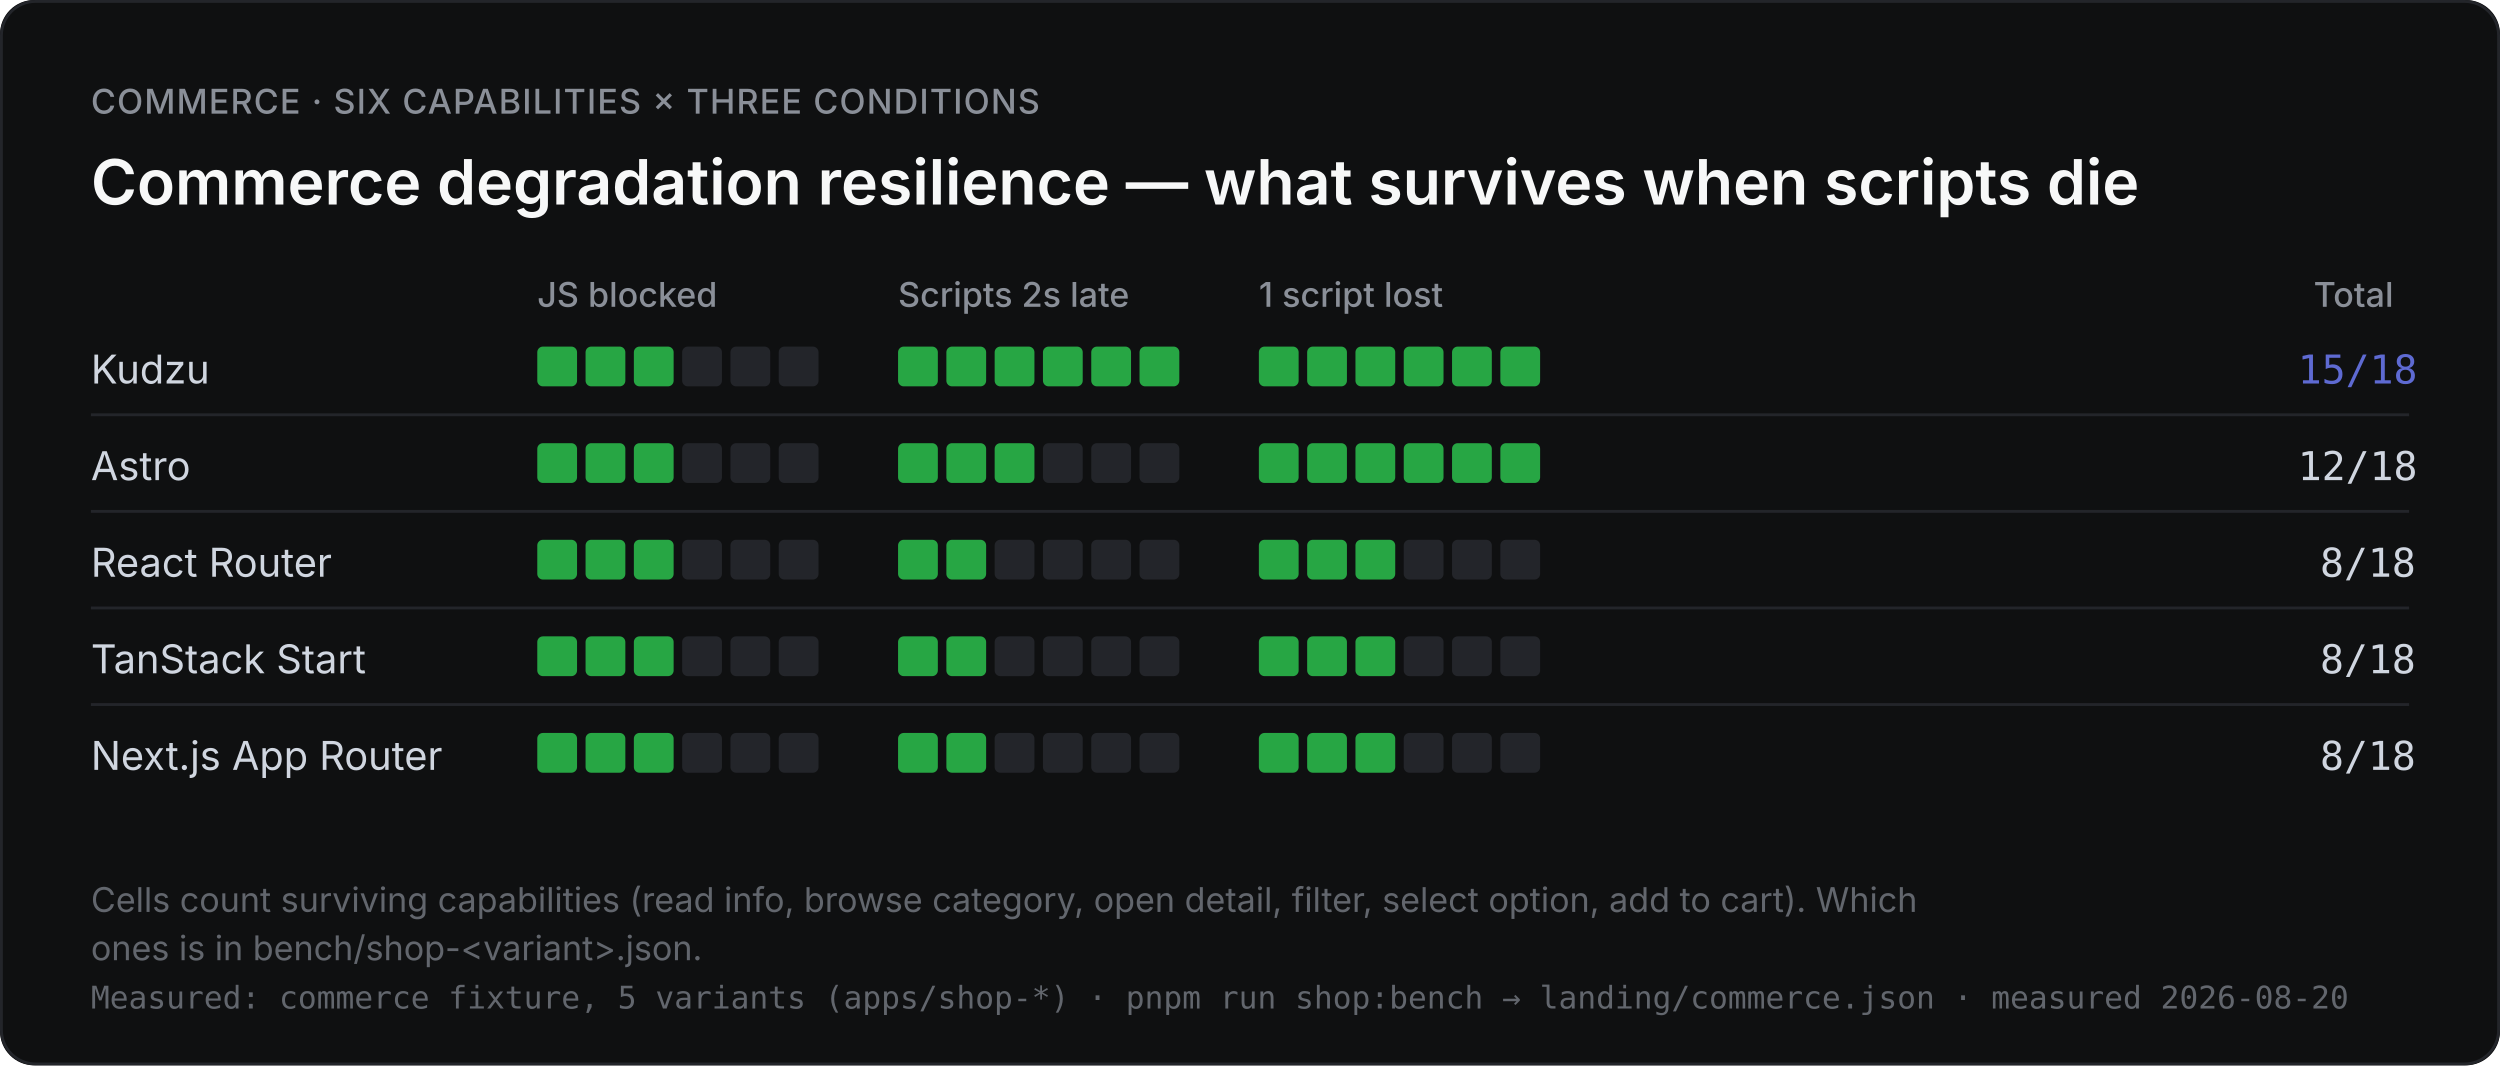
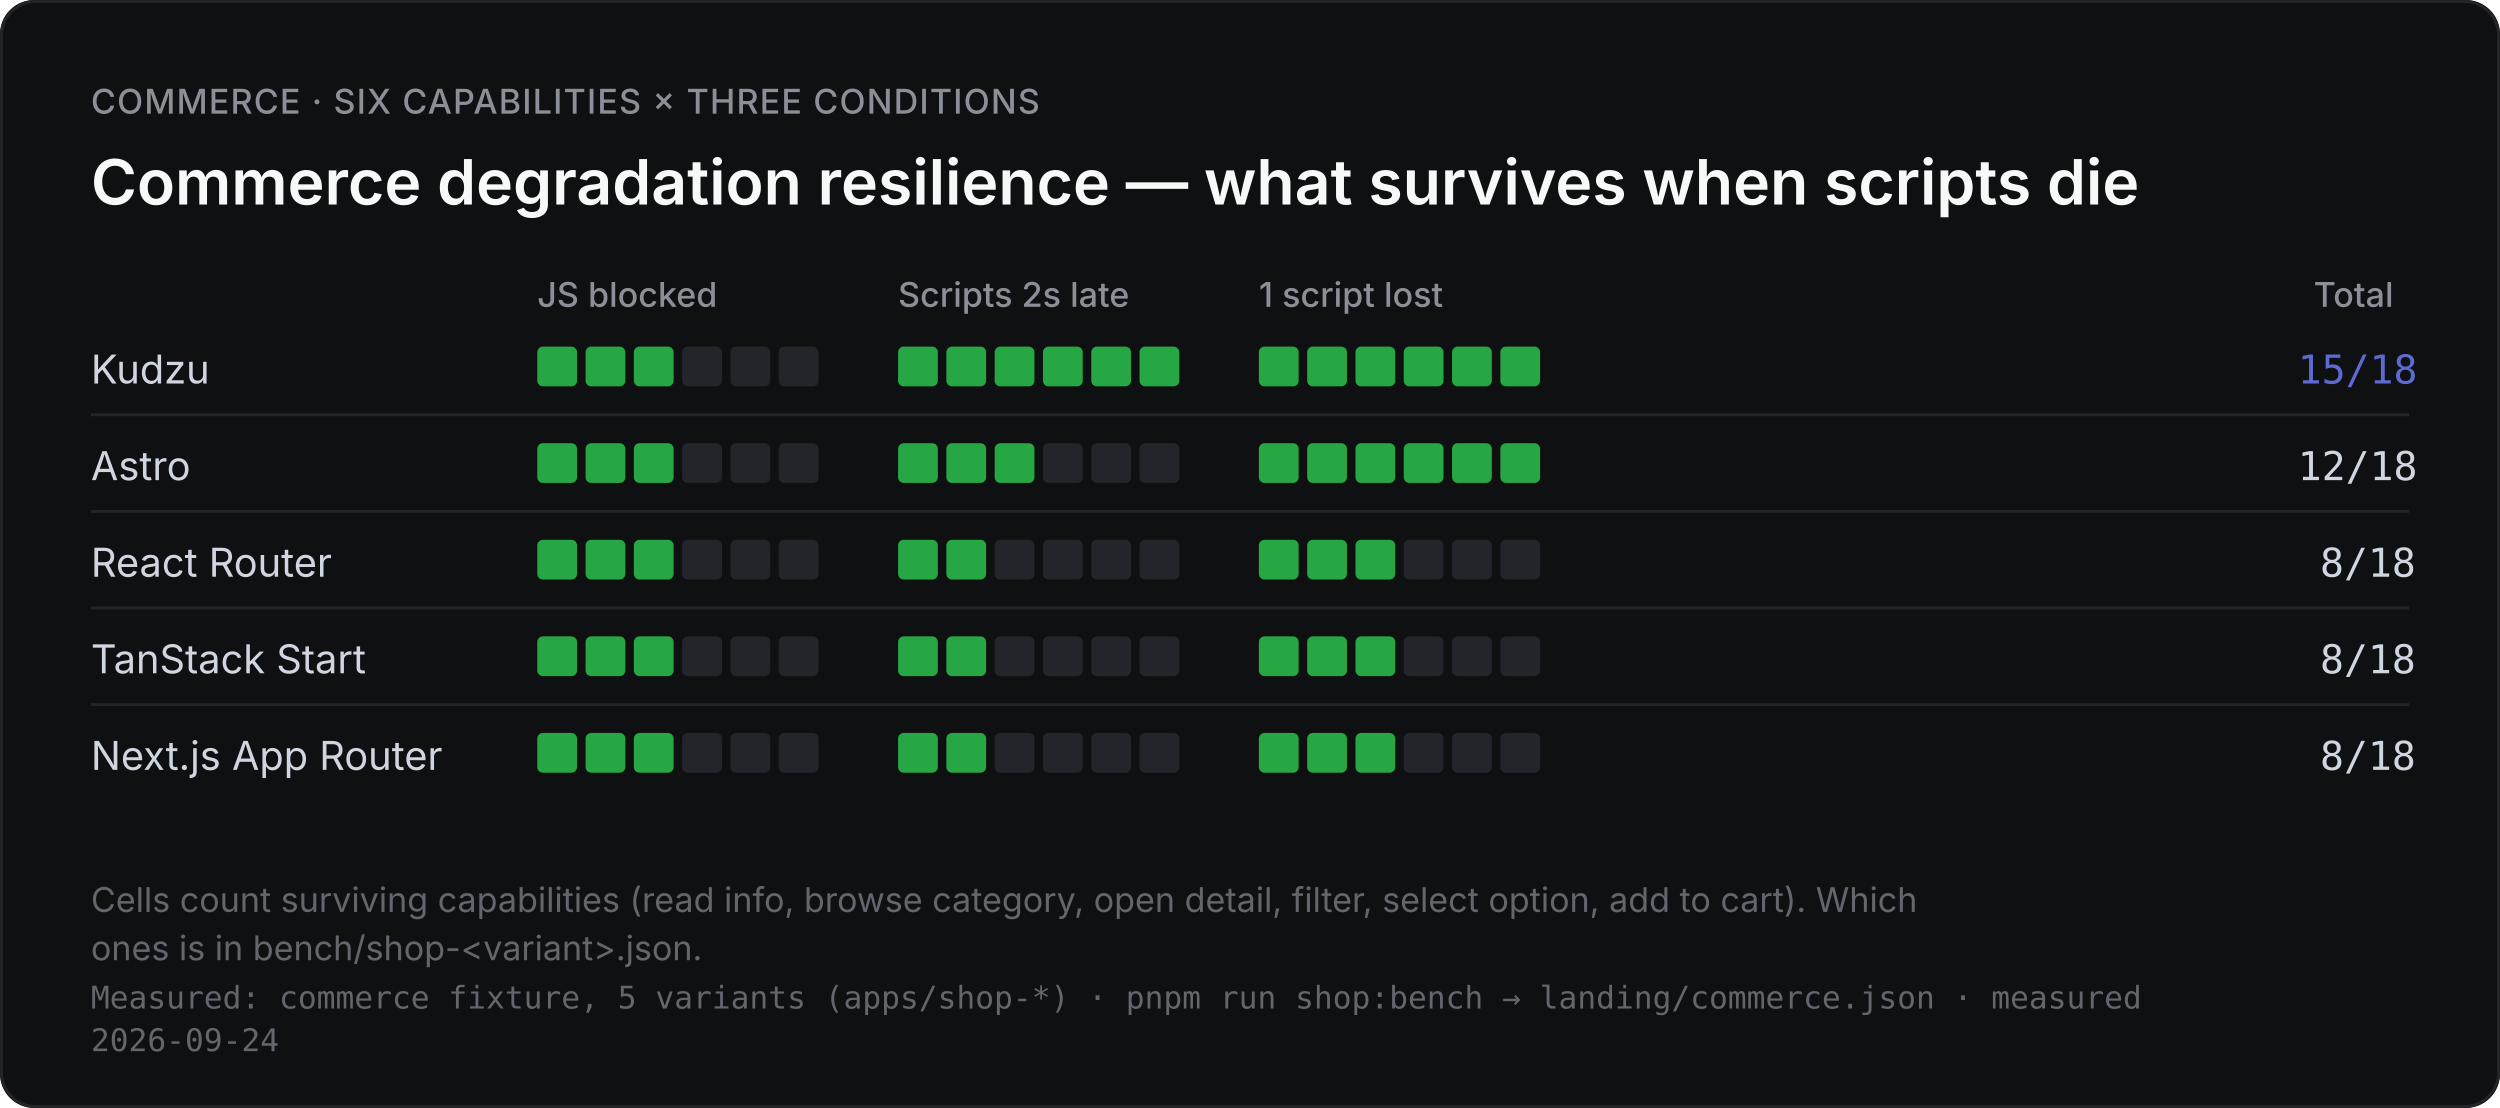
- <svg xmlns="http://www.w3.org/2000/svg" width="880" height="375" viewBox="0 0 880 375" role="img" aria-label="Commerce degradation resilience — what survives when scripts die">
-   <rect x="0" y="0" width="880" height="375" rx="12" fill="#010102" />
-   <rect x="0.5" y="0.5" width="879" height="374" rx="12" fill="#0f1011" stroke="#23252a" stroke-width="1" />
+ <svg xmlns="http://www.w3.org/2000/svg" width="880" height="390" viewBox="0 0 880 390" role="img" aria-label="Commerce degradation resilience — what survives when scripts die">
+   <rect x="0" y="0" width="880" height="390" rx="12" fill="#010102" />
+   <rect x="0.5" y="0.5" width="879" height="389" rx="12" fill="#0f1011" stroke="#23252a" stroke-width="1" />
  <text x="32" y="40" font-family="-apple-system, BlinkMacSystemFont, 'SF Pro Display', 'Segoe UI', Inter, Roboto, sans-serif" font-size="12" font-weight="500" fill="#8a8f98" letter-spacing="0.4">COMMERCE · SIX CAPABILITIES × THREE CONDITIONS</text>
  <text x="32" y="72" font-family="-apple-system, BlinkMacSystemFont, 'SF Pro Display', 'Segoe UI', Inter, Roboto, sans-serif" font-size="22" font-weight="600" fill="#f7f8f8">Commerce degradation resilience — what survives when scripts die</text>
  <text x="189.12" y="108" font-family="-apple-system, BlinkMacSystemFont, 'SF Pro Display', 'Segoe UI', Inter, Roboto, sans-serif" font-size="12" font-weight="500" fill="#8a8f98">JS blocked</text>
  <text x="316.12" y="108" font-family="-apple-system, BlinkMacSystemFont, 'SF Pro Display', 'Segoe UI', Inter, Roboto, sans-serif" font-size="12" font-weight="500" fill="#8a8f98">Scripts 2s late</text>
  <text x="443.12" y="108" font-family="-apple-system, BlinkMacSystemFont, 'SF Pro Display', 'Segoe UI', Inter, Roboto, sans-serif" font-size="12" font-weight="500" fill="#8a8f98">1 script lost</text>
  <text x="32" y="135" font-family="-apple-system, BlinkMacSystemFont, 'SF Pro Display', 'Segoe UI', Inter, Roboto, sans-serif" font-size="14" font-weight="400" fill="#d0d6e0">Kudzu</text>
  <rect x="189.12" y="122" width="14" height="14" rx="2" fill="#27a644" />
  <rect x="206.12" y="122" width="14" height="14" rx="2" fill="#27a644" />
  <rect x="223.12" y="122" width="14" height="14" rx="2" fill="#27a644" />
  <rect x="240.12" y="122" width="14" height="14" rx="2" fill="#23252a" />
  <rect x="257.12" y="122" width="14" height="14" rx="2" fill="#23252a" />
  <rect x="274.12" y="122" width="14" height="14" rx="2" fill="#23252a" />
  <rect x="316.12" y="122" width="14" height="14" rx="2" fill="#27a644" />
  <rect x="333.12" y="122" width="14" height="14" rx="2" fill="#27a644" />
  <rect x="350.12" y="122" width="14" height="14" rx="2" fill="#27a644" />
  <rect x="367.12" y="122" width="14" height="14" rx="2" fill="#27a644" />
  <rect x="384.12" y="122" width="14" height="14" rx="2" fill="#27a644" />
  <rect x="401.12" y="122" width="14" height="14" rx="2" fill="#27a644" />
  <rect x="443.12" y="122" width="14" height="14" rx="2" fill="#27a644" />
  <rect x="460.12" y="122" width="14" height="14" rx="2" fill="#27a644" />
  <rect x="477.12" y="122" width="14" height="14" rx="2" fill="#27a644" />
  <rect x="494.12" y="122" width="14" height="14" rx="2" fill="#27a644" />
  <rect x="511.12" y="122" width="14" height="14" rx="2" fill="#27a644" />
  <rect x="528.12" y="122" width="14" height="14" rx="2" fill="#27a644" />
  <text x="808.8" y="135" font-family="ui-monospace, SFMono-Regular, 'SF Mono', Menlo, monospace" font-size="14" font-weight="400" fill="#5e6ad2">15/18</text>
  <line x1="32" y1="146" x2="848" y2="146" stroke="#23252a" stroke-width="1" />
  <text x="32" y="169" font-family="-apple-system, BlinkMacSystemFont, 'SF Pro Display', 'Segoe UI', Inter, Roboto, sans-serif" font-size="14" font-weight="400" fill="#d0d6e0">Astro</text>
  <rect x="189.12" y="156" width="14" height="14" rx="2" fill="#27a644" />
  <rect x="206.12" y="156" width="14" height="14" rx="2" fill="#27a644" />
  <rect x="223.12" y="156" width="14" height="14" rx="2" fill="#27a644" />
  <rect x="240.12" y="156" width="14" height="14" rx="2" fill="#23252a" />
  <rect x="257.12" y="156" width="14" height="14" rx="2" fill="#23252a" />
  <rect x="274.12" y="156" width="14" height="14" rx="2" fill="#23252a" />
  <rect x="316.12" y="156" width="14" height="14" rx="2" fill="#27a644" />
  <rect x="333.12" y="156" width="14" height="14" rx="2" fill="#27a644" />
  <rect x="350.12" y="156" width="14" height="14" rx="2" fill="#27a644" />
  <rect x="367.12" y="156" width="14" height="14" rx="2" fill="#23252a" />
  <rect x="384.12" y="156" width="14" height="14" rx="2" fill="#23252a" />
  <rect x="401.12" y="156" width="14" height="14" rx="2" fill="#23252a" />
  <rect x="443.12" y="156" width="14" height="14" rx="2" fill="#27a644" />
  <rect x="460.12" y="156" width="14" height="14" rx="2" fill="#27a644" />
  <rect x="477.12" y="156" width="14" height="14" rx="2" fill="#27a644" />
  <rect x="494.12" y="156" width="14" height="14" rx="2" fill="#27a644" />
  <rect x="511.12" y="156" width="14" height="14" rx="2" fill="#27a644" />
  <rect x="528.12" y="156" width="14" height="14" rx="2" fill="#27a644" />
  <text x="808.8" y="169" font-family="ui-monospace, SFMono-Regular, 'SF Mono', Menlo, monospace" font-size="14" font-weight="400" fill="#d0d6e0">12/18</text>
  <line x1="32" y1="180" x2="848" y2="180" stroke="#23252a" stroke-width="1" />
  <text x="32" y="203" font-family="-apple-system, BlinkMacSystemFont, 'SF Pro Display', 'Segoe UI', Inter, Roboto, sans-serif" font-size="14" font-weight="400" fill="#d0d6e0">React Router</text>
  <rect x="189.12" y="190" width="14" height="14" rx="2" fill="#27a644" />
  <rect x="206.12" y="190" width="14" height="14" rx="2" fill="#27a644" />
  <rect x="223.12" y="190" width="14" height="14" rx="2" fill="#27a644" />
  <rect x="240.12" y="190" width="14" height="14" rx="2" fill="#23252a" />
  <rect x="257.12" y="190" width="14" height="14" rx="2" fill="#23252a" />
  <rect x="274.12" y="190" width="14" height="14" rx="2" fill="#23252a" />
  <rect x="316.12" y="190" width="14" height="14" rx="2" fill="#27a644" />
  <rect x="333.12" y="190" width="14" height="14" rx="2" fill="#27a644" />
  <rect x="350.12" y="190" width="14" height="14" rx="2" fill="#23252a" />
  <rect x="367.12" y="190" width="14" height="14" rx="2" fill="#23252a" />
  <rect x="384.12" y="190" width="14" height="14" rx="2" fill="#23252a" />
  <rect x="401.12" y="190" width="14" height="14" rx="2" fill="#23252a" />
  <rect x="443.12" y="190" width="14" height="14" rx="2" fill="#27a644" />
  <rect x="460.12" y="190" width="14" height="14" rx="2" fill="#27a644" />
  <rect x="477.12" y="190" width="14" height="14" rx="2" fill="#27a644" />
  <rect x="494.12" y="190" width="14" height="14" rx="2" fill="#23252a" />
  <rect x="511.12" y="190" width="14" height="14" rx="2" fill="#23252a" />
  <rect x="528.12" y="190" width="14" height="14" rx="2" fill="#23252a" />
  <text x="816.64" y="203" font-family="ui-monospace, SFMono-Regular, 'SF Mono', Menlo, monospace" font-size="14" font-weight="400" fill="#d0d6e0">8/18</text>
  <line x1="32" y1="214" x2="848" y2="214" stroke="#23252a" stroke-width="1" />
  <text x="32" y="237" font-family="-apple-system, BlinkMacSystemFont, 'SF Pro Display', 'Segoe UI', Inter, Roboto, sans-serif" font-size="14" font-weight="400" fill="#d0d6e0">TanStack Start</text>
  <rect x="189.12" y="224" width="14" height="14" rx="2" fill="#27a644" />
  <rect x="206.12" y="224" width="14" height="14" rx="2" fill="#27a644" />
  <rect x="223.12" y="224" width="14" height="14" rx="2" fill="#27a644" />
  <rect x="240.12" y="224" width="14" height="14" rx="2" fill="#23252a" />
  <rect x="257.12" y="224" width="14" height="14" rx="2" fill="#23252a" />
  <rect x="274.12" y="224" width="14" height="14" rx="2" fill="#23252a" />
  <rect x="316.12" y="224" width="14" height="14" rx="2" fill="#27a644" />
  <rect x="333.12" y="224" width="14" height="14" rx="2" fill="#27a644" />
  <rect x="350.12" y="224" width="14" height="14" rx="2" fill="#23252a" />
  <rect x="367.12" y="224" width="14" height="14" rx="2" fill="#23252a" />
  <rect x="384.12" y="224" width="14" height="14" rx="2" fill="#23252a" />
  <rect x="401.12" y="224" width="14" height="14" rx="2" fill="#23252a" />
  <rect x="443.12" y="224" width="14" height="14" rx="2" fill="#27a644" />
  <rect x="460.12" y="224" width="14" height="14" rx="2" fill="#27a644" />
  <rect x="477.12" y="224" width="14" height="14" rx="2" fill="#27a644" />
  <rect x="494.12" y="224" width="14" height="14" rx="2" fill="#23252a" />
  <rect x="511.12" y="224" width="14" height="14" rx="2" fill="#23252a" />
  <rect x="528.12" y="224" width="14" height="14" rx="2" fill="#23252a" />
  <text x="816.64" y="237" font-family="ui-monospace, SFMono-Regular, 'SF Mono', Menlo, monospace" font-size="14" font-weight="400" fill="#d0d6e0">8/18</text>
  <line x1="32" y1="248" x2="848" y2="248" stroke="#23252a" stroke-width="1" />
  <text x="32" y="271" font-family="-apple-system, BlinkMacSystemFont, 'SF Pro Display', 'Segoe UI', Inter, Roboto, sans-serif" font-size="14" font-weight="400" fill="#d0d6e0">Next.js App Router</text>
  <rect x="189.12" y="258" width="14" height="14" rx="2" fill="#27a644" />
  <rect x="206.12" y="258" width="14" height="14" rx="2" fill="#27a644" />
  <rect x="223.12" y="258" width="14" height="14" rx="2" fill="#27a644" />
  <rect x="240.12" y="258" width="14" height="14" rx="2" fill="#23252a" />
  <rect x="257.12" y="258" width="14" height="14" rx="2" fill="#23252a" />
  <rect x="274.12" y="258" width="14" height="14" rx="2" fill="#23252a" />
  <rect x="316.12" y="258" width="14" height="14" rx="2" fill="#27a644" />
  <rect x="333.12" y="258" width="14" height="14" rx="2" fill="#27a644" />
  <rect x="350.12" y="258" width="14" height="14" rx="2" fill="#23252a" />
  <rect x="367.12" y="258" width="14" height="14" rx="2" fill="#23252a" />
  <rect x="384.12" y="258" width="14" height="14" rx="2" fill="#23252a" />
  <rect x="401.12" y="258" width="14" height="14" rx="2" fill="#23252a" />
  <rect x="443.12" y="258" width="14" height="14" rx="2" fill="#27a644" />
  <rect x="460.12" y="258" width="14" height="14" rx="2" fill="#27a644" />
  <rect x="477.12" y="258" width="14" height="14" rx="2" fill="#27a644" />
  <rect x="494.12" y="258" width="14" height="14" rx="2" fill="#23252a" />
  <rect x="511.12" y="258" width="14" height="14" rx="2" fill="#23252a" />
  <rect x="528.12" y="258" width="14" height="14" rx="2" fill="#23252a" />
  <text x="816.64" y="271" font-family="ui-monospace, SFMono-Regular, 'SF Mono', Menlo, monospace" font-size="14" font-weight="400" fill="#d0d6e0">8/18</text>
  <text x="814.4" y="108" font-family="-apple-system, BlinkMacSystemFont, 'SF Pro Display', 'Segoe UI', Inter, Roboto, sans-serif" font-size="12" font-weight="500" fill="#8a8f98">Total</text>
-   <text x="32" y="355" font-family="ui-monospace, SFMono-Regular, 'SF Mono', Menlo, monospace" font-size="11" font-weight="400" fill="#62666d">Measured: commerce fixture, 5 variants (apps/shop-*) · pnpm run shop:bench → landing/commerce.json · measured 2026-08-20</text>
+   <text x="32" y="355" font-family="ui-monospace, SFMono-Regular, 'SF Mono', Menlo, monospace" font-size="11" font-weight="400" fill="#62666d">Measured: commerce fixture, 5 variants (apps/shop-*) · pnpm run shop:bench → landing/commerce.json · measured</text>
+   <text x="32" y="370" font-family="ui-monospace, SFMono-Regular, 'SF Mono', Menlo, monospace" font-size="11" font-weight="400" fill="#62666d">2026-09-24</text>
  <text x="32" y="321" font-family="-apple-system, BlinkMacSystemFont, 'SF Pro Display', 'Segoe UI', Inter, Roboto, sans-serif" font-size="12" font-weight="400" fill="#62666d">Cells count surviving capabilities (read info, browse category, open detail, filter, select option, add to cart). Which</text>
  <text x="32" y="338" font-family="-apple-system, BlinkMacSystemFont, 'SF Pro Display', 'Segoe UI', Inter, Roboto, sans-serif" font-size="12" font-weight="400" fill="#62666d">ones is in bench/shop-&lt;variant&gt;.json.</text>
</svg>
